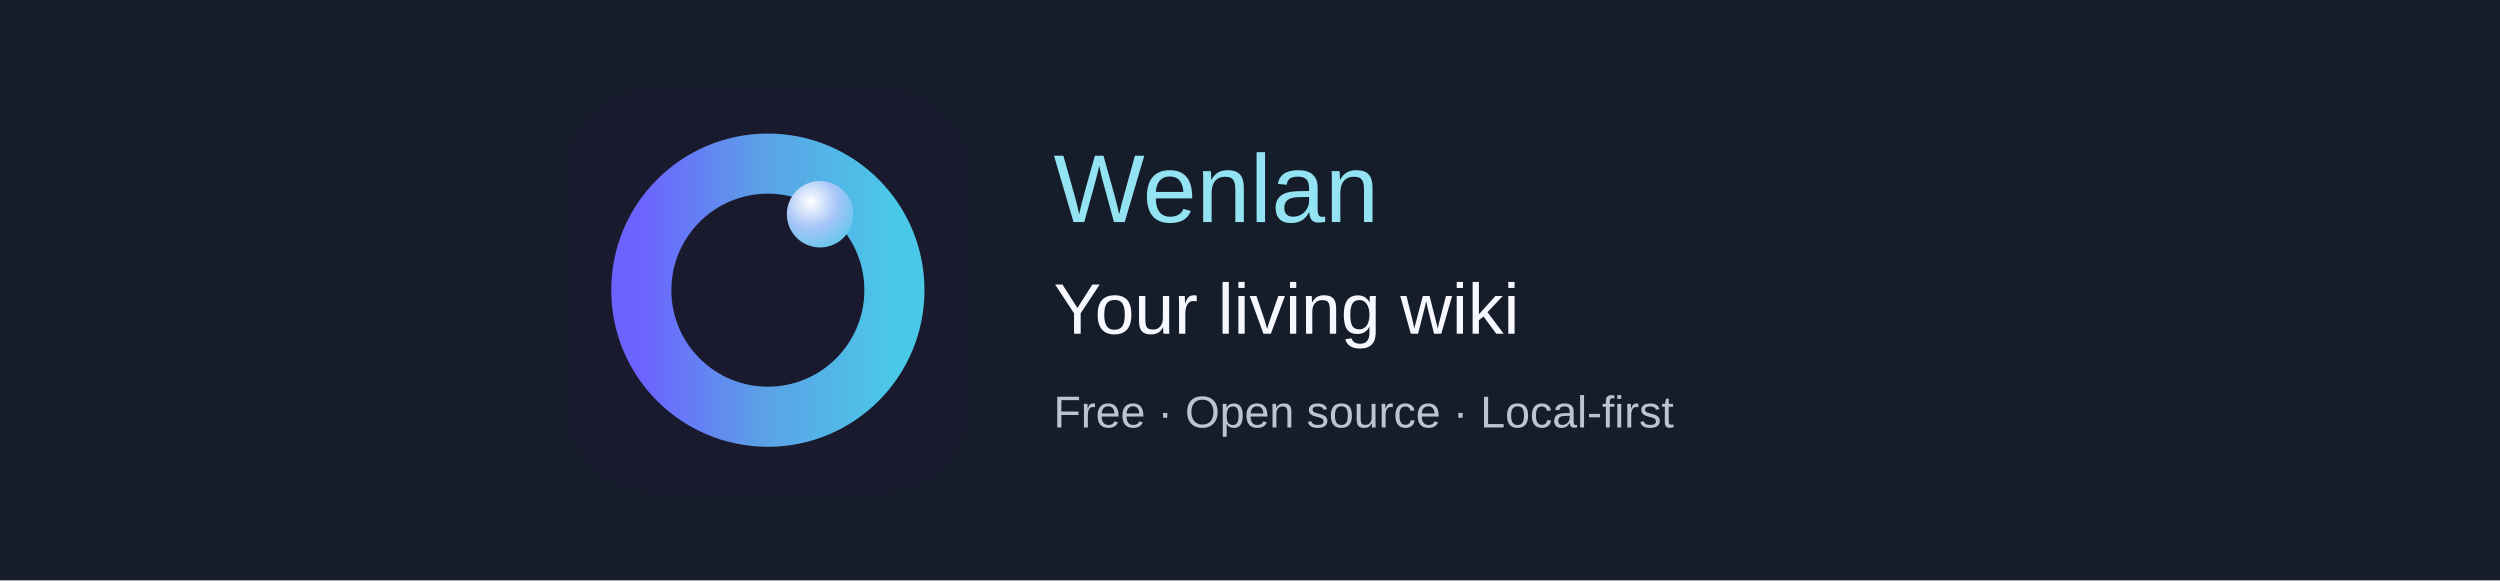
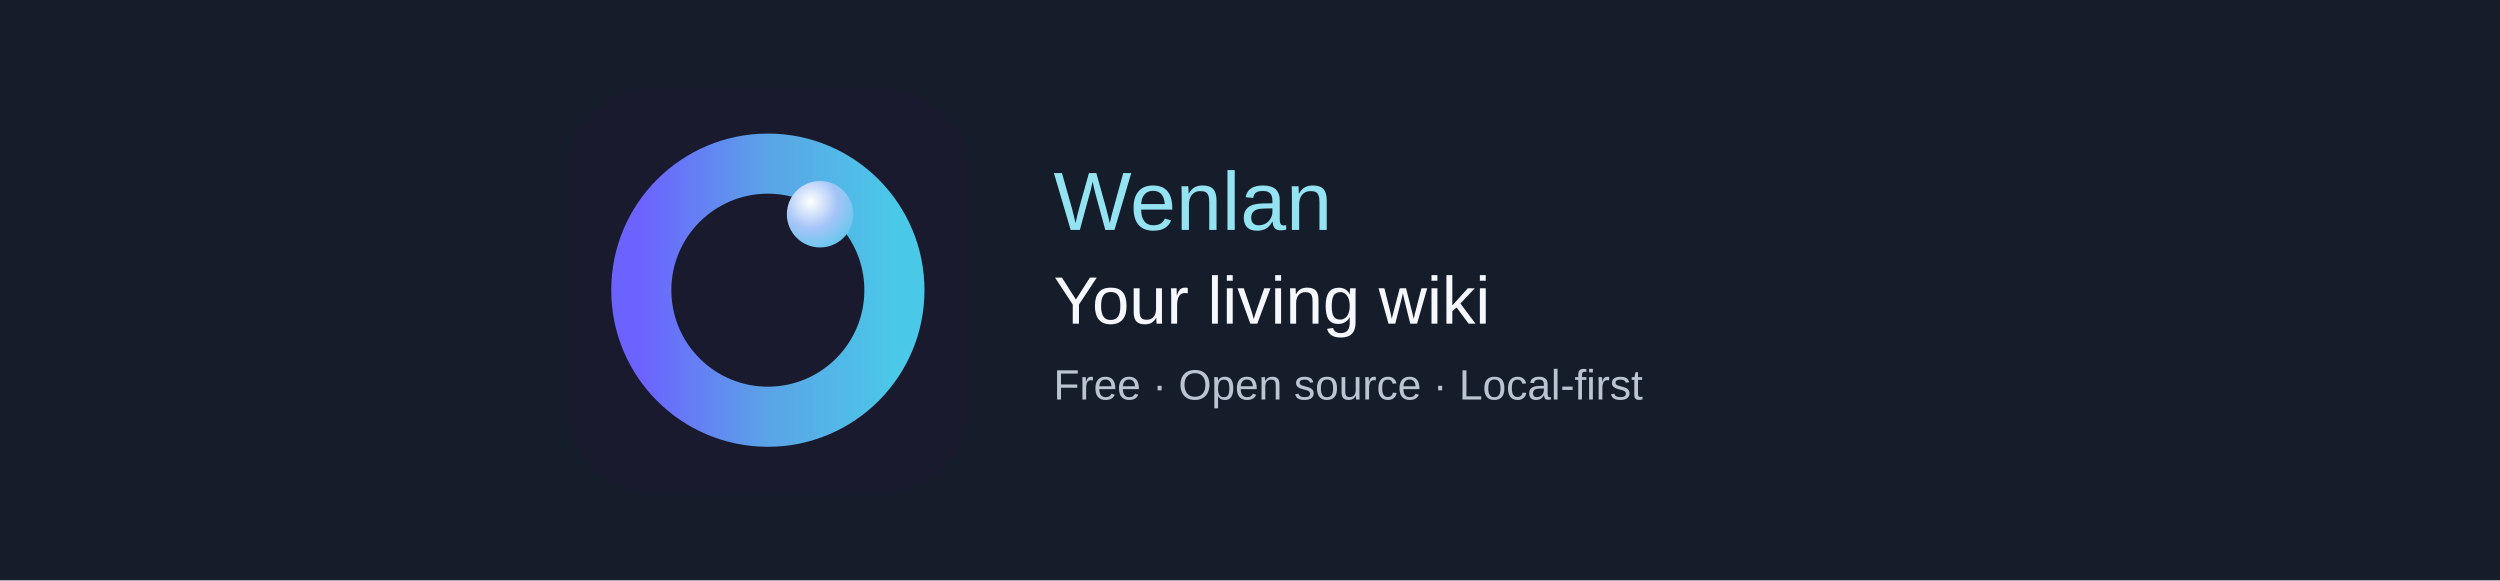
<svg xmlns="http://www.w3.org/2000/svg" width="1120" height="260" viewBox="0 0 1120 260" fill="none" role="img" aria-labelledby="title desc">
  <rect width="1120" height="260" fill="#151D2B" />
  <g transform="translate(172 -45)">
    <g transform="translate(81.28 84.28) scale(0.354375)">
      <rect width="512" height="512" rx="112" fill="#1A1A2E" />
      <circle cx="256" cy="256" r="160" fill="none" stroke="url(#banner-en-desktop-ring)" stroke-width="76" />
      <circle cx="322" cy="160" r="42" fill="url(#banner-en-desktop-orb)" />
    </g>
-     <text x="300" y="144.5" fill="#93E3F2" font-size="43.2" font-weight="500" text-anchor="start">
+     <text x="300" y="148" fill="#93E3F2" font-size="37" font-weight="500" text-anchor="start">
      <tspan font-family="-apple-system, BlinkMacSystemFont, &quot;SF Pro Display&quot;, &quot;Helvetica Neue&quot;, Arial, sans-serif">Wenlan</tspan>
    </text>
-     <text x="300" y="194.5" fill="#F7F8FF" font-family="-apple-system, BlinkMacSystemFont, &quot;SF Pro Display&quot;, &quot;Helvetica Neue&quot;, Arial, sans-serif" font-size="32" font-weight="500" text-anchor="start">Your living wiki</text>
-     <text x="300" y="236.5" fill="#BAC4D2" font-family="-apple-system, BlinkMacSystemFont, &quot;SF Pro Display&quot;, &quot;Helvetica Neue&quot;, Arial, sans-serif" font-size="20" font-weight="400" text-anchor="start">Free · Open source · Local-first</text>
+     <text x="300" y="190" fill="#F7F8FF" font-family="-apple-system, BlinkMacSystemFont, &quot;SF Pro Display&quot;, &quot;Helvetica Neue&quot;, Arial, sans-serif" font-size="30" font-weight="500" text-anchor="start">Your living wiki</text>
+     <text x="300" y="224" fill="#BAC4D2" font-family="-apple-system, BlinkMacSystemFont, &quot;SF Pro Display&quot;, &quot;Helvetica Neue&quot;, Arial, sans-serif" font-size="19" font-weight="400" text-anchor="start">Free · Open source · Local-first</text>
  </g>
  <defs>
    <linearGradient id="banner-en-desktop-ring" x1="96" y1="256" x2="416" y2="256" gradientUnits="userSpaceOnUse">
      <stop stop-color="#6C63FF" />
      <stop offset="0.5" stop-color="#5BA3E6" />
      <stop offset="1" stop-color="#4AC8E8" />
    </linearGradient>
    <radialGradient id="banner-en-desktop-orb" cx="0" cy="0" r="1" gradientUnits="userSpaceOnUse" gradientTransform="translate(310 144) rotate(52.125) scale(76.0263)">
      <stop stop-color="#FFFFFF" />
      <stop offset="0.45" stop-color="#A5C4F7" />
      <stop offset="1" stop-color="#4AC8E8" />
    </radialGradient>
  </defs>
</svg>
